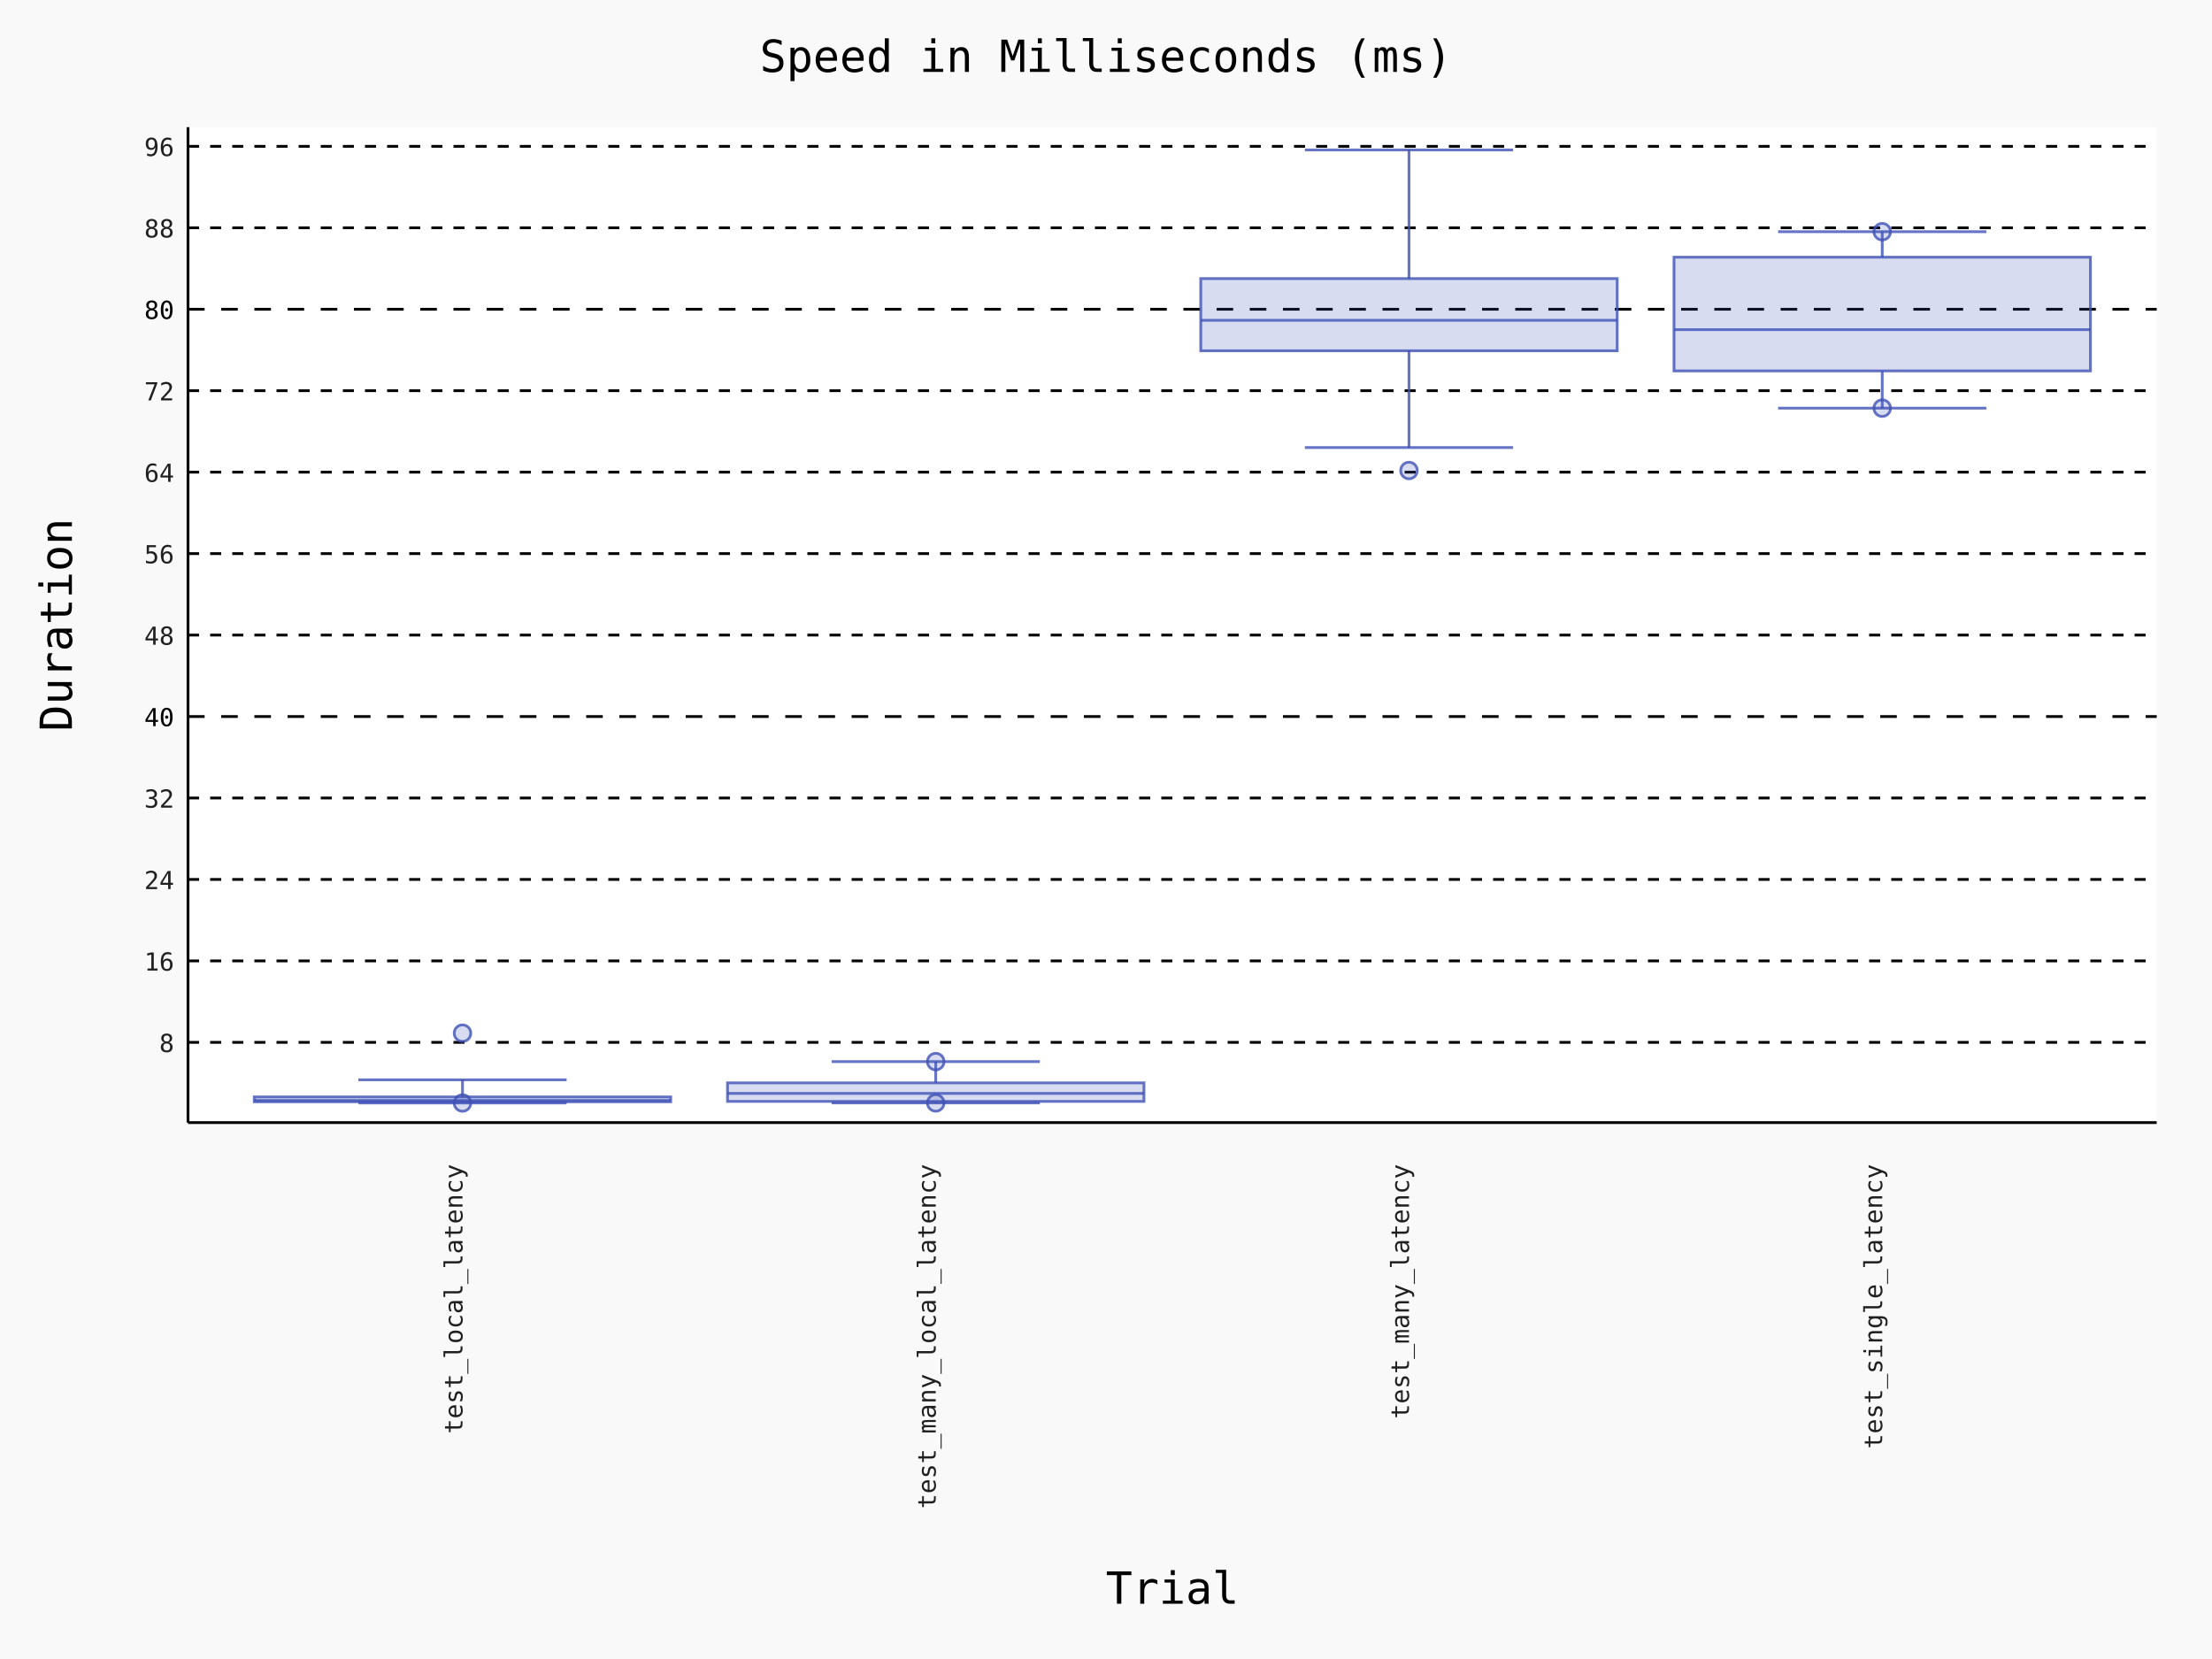
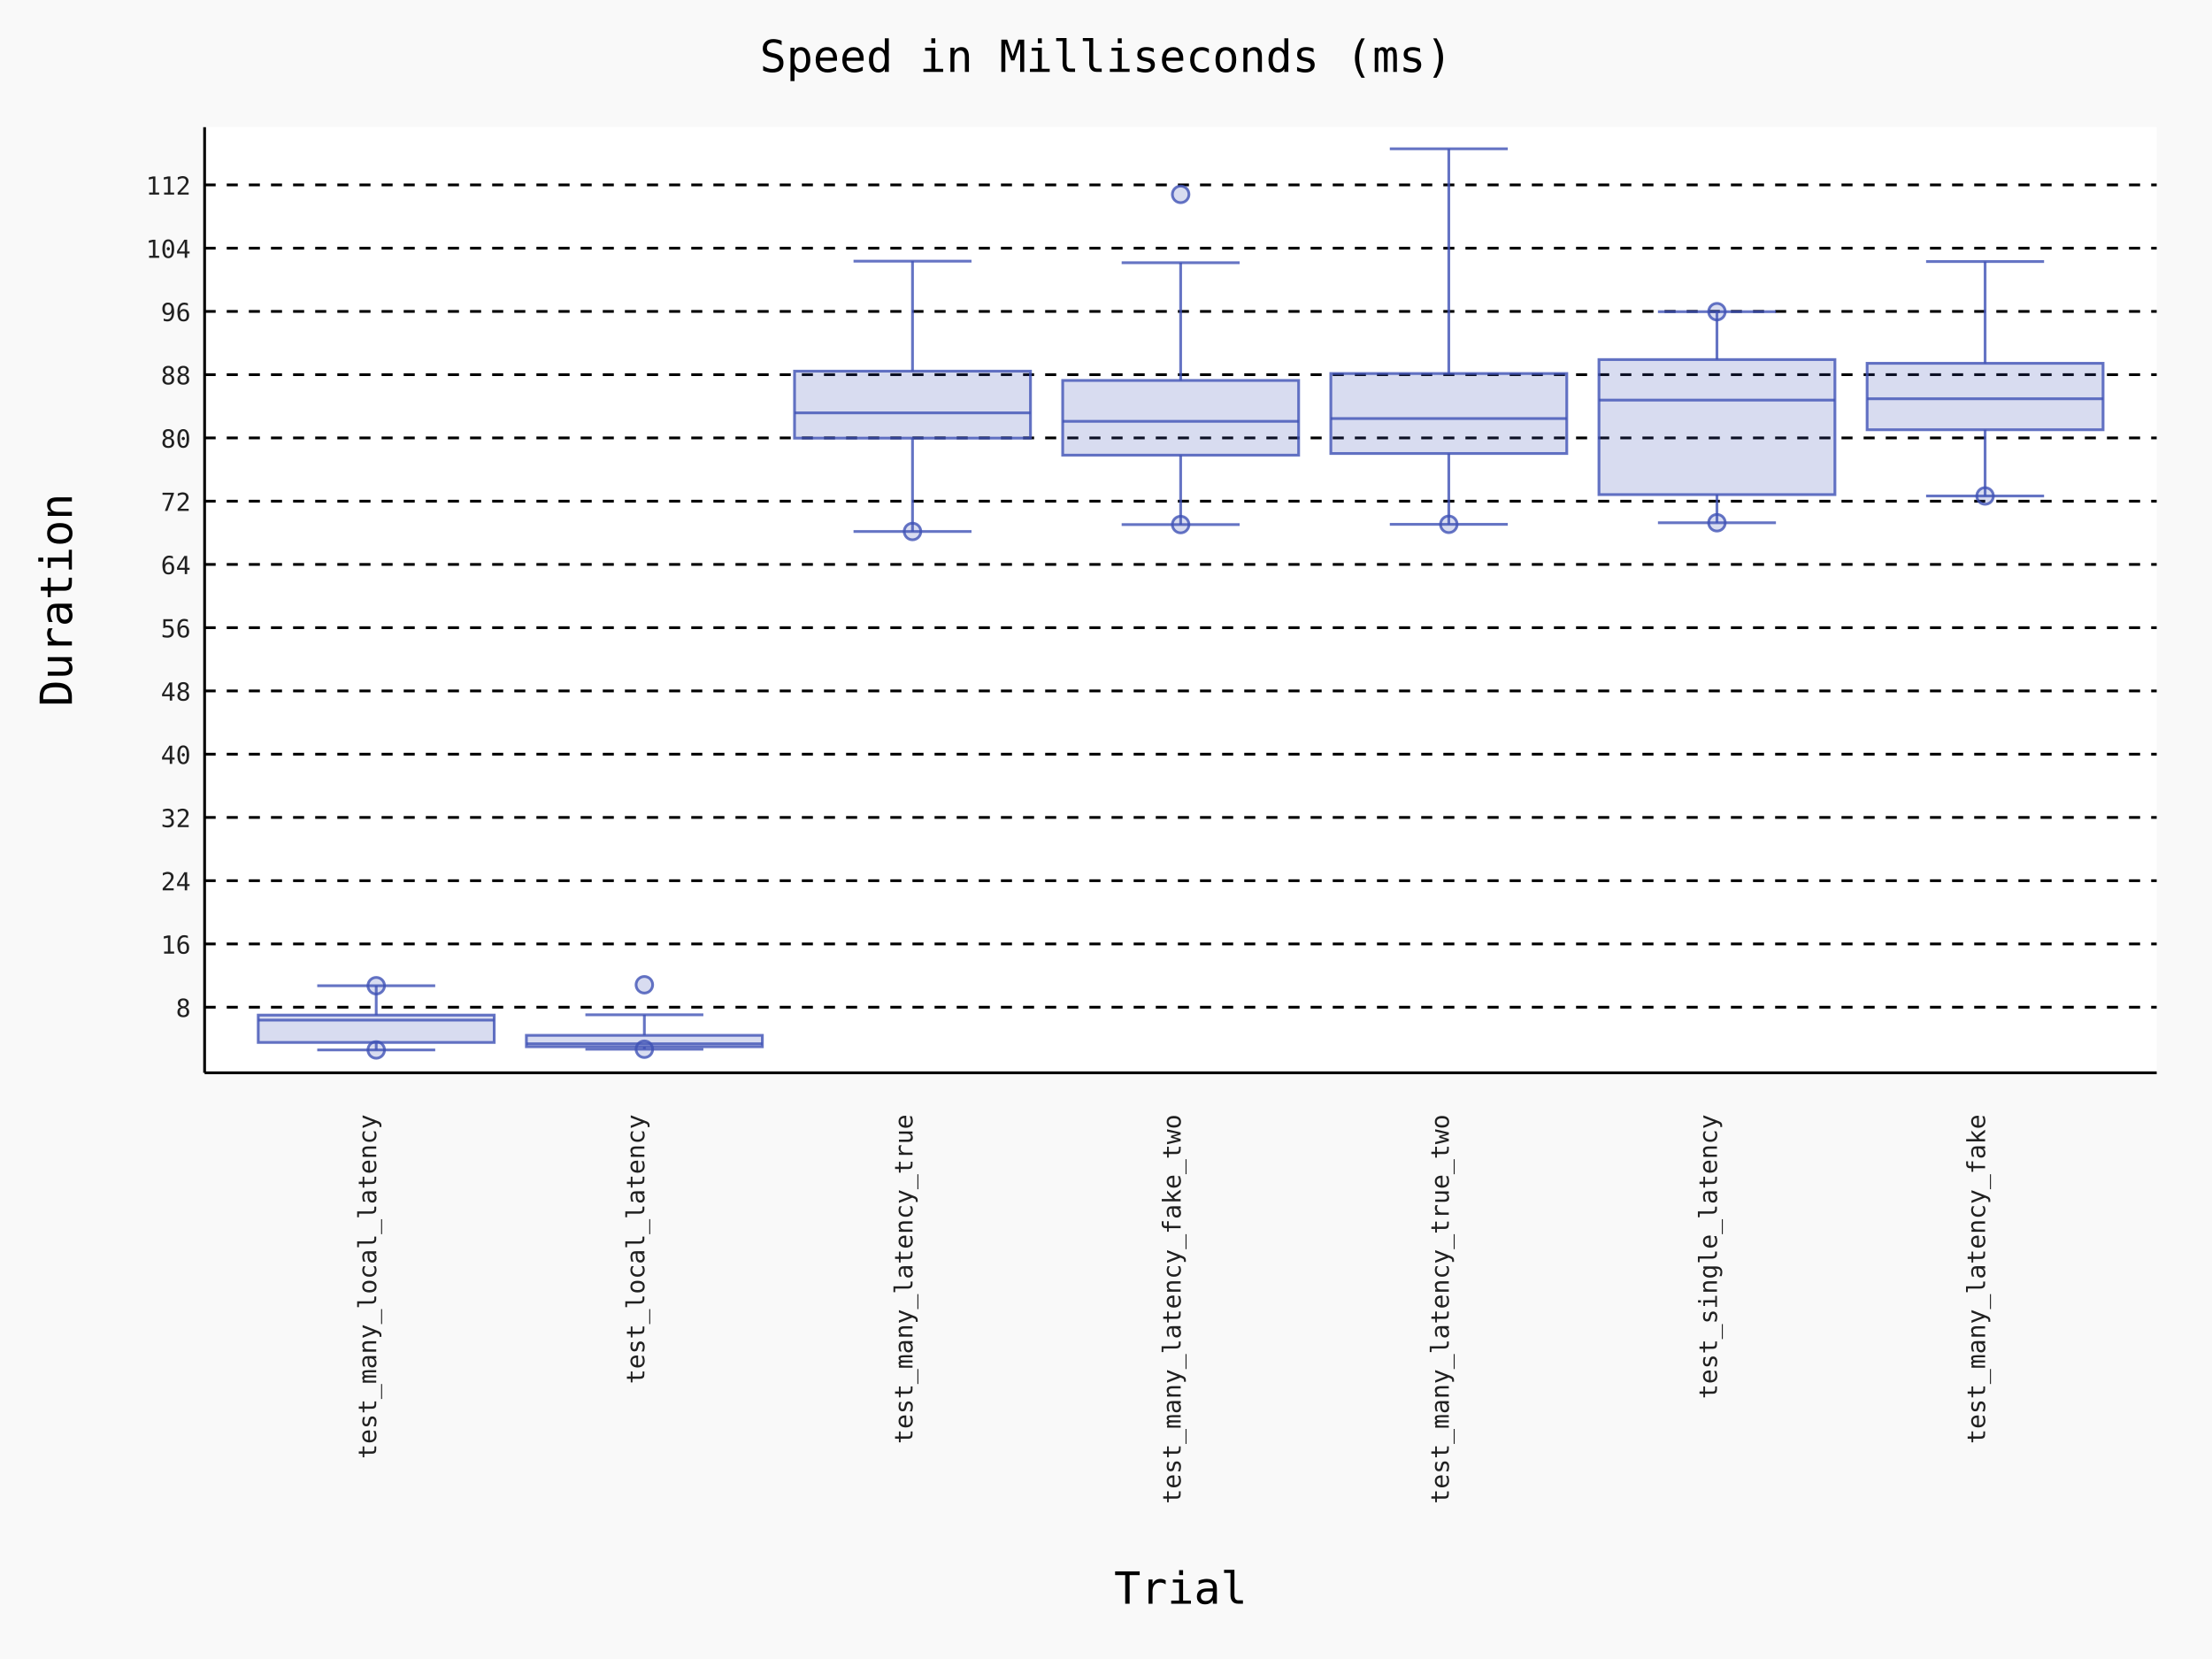
- <svg xmlns="http://www.w3.org/2000/svg" id="chart-623d5361-b701-44e4-9fe0-723f82056471" class="pygal-chart" viewBox="0 0 800 600">
+ <svg xmlns="http://www.w3.org/2000/svg" id="chart-4f453676-8738-441d-8804-b7d7f46dca67" class="pygal-chart" viewBox="0 0 800 600">
  <defs>
-     <style type="text/css">#chart-623d5361-b701-44e4-9fe0-723f82056471{-webkit-user-select:none;-webkit-font-smoothing:antialiased;font-family:Consolas,"Deja Vu Sans Mono","Bitstream Vera Sans Mono","Courier New",monospace}#chart-623d5361-b701-44e4-9fe0-723f82056471 .title{font-family:Consolas,"Deja Vu Sans Mono","Bitstream Vera Sans Mono","Courier New",monospace;font-size:16px}#chart-623d5361-b701-44e4-9fe0-723f82056471 .legends .legend text{font-family:Consolas,"Deja Vu Sans Mono","Bitstream Vera Sans Mono","Courier New",monospace;font-size:14px}#chart-623d5361-b701-44e4-9fe0-723f82056471 .axis text{font-family:Consolas,"Deja Vu Sans Mono","Bitstream Vera Sans Mono","Courier New",monospace;font-size:10px}#chart-623d5361-b701-44e4-9fe0-723f82056471 .axis text.major{font-family:Consolas,"Deja Vu Sans Mono","Bitstream Vera Sans Mono","Courier New",monospace;font-size:10px}#chart-623d5361-b701-44e4-9fe0-723f82056471 .text-overlay text.value{font-family:Consolas,"Deja Vu Sans Mono","Bitstream Vera Sans Mono","Courier New",monospace;font-size:16px}#chart-623d5361-b701-44e4-9fe0-723f82056471 .text-overlay text.label{font-family:Consolas,"Deja Vu Sans Mono","Bitstream Vera Sans Mono","Courier New",monospace;font-size:10px}#chart-623d5361-b701-44e4-9fe0-723f82056471 .tooltip{font-family:Consolas,"Deja Vu Sans Mono","Bitstream Vera Sans Mono","Courier New",monospace;font-size:14px}#chart-623d5361-b701-44e4-9fe0-723f82056471 text.no_data{font-family:Consolas,"Deja Vu Sans Mono","Bitstream Vera Sans Mono","Courier New",monospace;font-size:64px}
- #chart-623d5361-b701-44e4-9fe0-723f82056471{background-color:rgba(249,249,249,1)}#chart-623d5361-b701-44e4-9fe0-723f82056471 path,#chart-623d5361-b701-44e4-9fe0-723f82056471 line,#chart-623d5361-b701-44e4-9fe0-723f82056471 rect,#chart-623d5361-b701-44e4-9fe0-723f82056471 circle{-webkit-transition:150ms;-moz-transition:150ms;transition:150ms}#chart-623d5361-b701-44e4-9fe0-723f82056471 .graph &gt; .background{fill:rgba(249,249,249,1)}#chart-623d5361-b701-44e4-9fe0-723f82056471 .plot &gt; .background{fill:rgba(255,255,255,1)}#chart-623d5361-b701-44e4-9fe0-723f82056471 .graph{fill:rgba(0,0,0,.87)}#chart-623d5361-b701-44e4-9fe0-723f82056471 text.no_data{fill:rgba(0,0,0,1)}#chart-623d5361-b701-44e4-9fe0-723f82056471 .title{fill:rgba(0,0,0,1)}#chart-623d5361-b701-44e4-9fe0-723f82056471 .legends .legend text{fill:rgba(0,0,0,.87)}#chart-623d5361-b701-44e4-9fe0-723f82056471 .legends .legend:hover text{fill:rgba(0,0,0,1)}#chart-623d5361-b701-44e4-9fe0-723f82056471 .axis .line{stroke:rgba(0,0,0,1)}#chart-623d5361-b701-44e4-9fe0-723f82056471 .axis .guide.line{stroke:rgba(0,0,0,.54)}#chart-623d5361-b701-44e4-9fe0-723f82056471 .axis .major.line{stroke:rgba(0,0,0,.87)}#chart-623d5361-b701-44e4-9fe0-723f82056471 .axis text.major{fill:rgba(0,0,0,1)}#chart-623d5361-b701-44e4-9fe0-723f82056471 .axis.y .guides:hover .guide.line,#chart-623d5361-b701-44e4-9fe0-723f82056471 .line-graph .axis.x .guides:hover .guide.line,#chart-623d5361-b701-44e4-9fe0-723f82056471 .stackedline-graph .axis.x .guides:hover .guide.line,#chart-623d5361-b701-44e4-9fe0-723f82056471 .xy-graph .axis.x .guides:hover .guide.line{stroke:rgba(0,0,0,1)}#chart-623d5361-b701-44e4-9fe0-723f82056471 .axis .guides:hover text{fill:rgba(0,0,0,1)}#chart-623d5361-b701-44e4-9fe0-723f82056471 .reactive{fill-opacity:.7;stroke-opacity:.8;stroke-width:1}#chart-623d5361-b701-44e4-9fe0-723f82056471 .ci{stroke:rgba(0,0,0,.87)}#chart-623d5361-b701-44e4-9fe0-723f82056471 .reactive.active,#chart-623d5361-b701-44e4-9fe0-723f82056471 .active .reactive{fill-opacity:.8;stroke-opacity:.9;stroke-width:4}#chart-623d5361-b701-44e4-9fe0-723f82056471 .ci .reactive.active{stroke-width:1.5}#chart-623d5361-b701-44e4-9fe0-723f82056471 .series text{fill:rgba(0,0,0,1)}#chart-623d5361-b701-44e4-9fe0-723f82056471 .tooltip rect{fill:rgba(255,255,255,1);stroke:rgba(0,0,0,1);-webkit-transition:opacity 150ms;-moz-transition:opacity 150ms;transition:opacity 150ms}#chart-623d5361-b701-44e4-9fe0-723f82056471 .tooltip .label{fill:rgba(0,0,0,.87)}#chart-623d5361-b701-44e4-9fe0-723f82056471 .tooltip .label{fill:rgba(0,0,0,.87)}#chart-623d5361-b701-44e4-9fe0-723f82056471 .tooltip .legend{font-size:.8em;fill:rgba(0,0,0,.54)}#chart-623d5361-b701-44e4-9fe0-723f82056471 .tooltip .x_label{font-size:.6em;fill:rgba(0,0,0,1)}#chart-623d5361-b701-44e4-9fe0-723f82056471 .tooltip .xlink{font-size:.5em;text-decoration:underline}#chart-623d5361-b701-44e4-9fe0-723f82056471 .tooltip .value{font-size:1.5em}#chart-623d5361-b701-44e4-9fe0-723f82056471 .bound{font-size:.5em}#chart-623d5361-b701-44e4-9fe0-723f82056471 .max-value{font-size:.75em;fill:rgba(0,0,0,.54)}#chart-623d5361-b701-44e4-9fe0-723f82056471 .map-element{fill:rgba(255,255,255,1);stroke:rgba(0,0,0,.54) !important}#chart-623d5361-b701-44e4-9fe0-723f82056471 .map-element .reactive{fill-opacity:inherit;stroke-opacity:inherit}#chart-623d5361-b701-44e4-9fe0-723f82056471 .color-0,#chart-623d5361-b701-44e4-9fe0-723f82056471 .color-0 a:visited{stroke:#3F51B5;fill:#3F51B5}#chart-623d5361-b701-44e4-9fe0-723f82056471 .color-1,#chart-623d5361-b701-44e4-9fe0-723f82056471 .color-1 a:visited{stroke:#3F51B5;fill:#3F51B5}#chart-623d5361-b701-44e4-9fe0-723f82056471 .color-2,#chart-623d5361-b701-44e4-9fe0-723f82056471 .color-2 a:visited{stroke:#3F51B5;fill:#3F51B5}#chart-623d5361-b701-44e4-9fe0-723f82056471 .color-3,#chart-623d5361-b701-44e4-9fe0-723f82056471 .color-3 a:visited{stroke:#3F51B5;fill:#3F51B5}#chart-623d5361-b701-44e4-9fe0-723f82056471 .text-overlay .color-0 text{fill:black}#chart-623d5361-b701-44e4-9fe0-723f82056471 .text-overlay .color-1 text{fill:black}#chart-623d5361-b701-44e4-9fe0-723f82056471 .text-overlay .color-2 text{fill:black}#chart-623d5361-b701-44e4-9fe0-723f82056471 .text-overlay .color-3 text{fill:black}
- #chart-623d5361-b701-44e4-9fe0-723f82056471 text.no_data{text-anchor:middle}#chart-623d5361-b701-44e4-9fe0-723f82056471 .guide.line{fill:none}#chart-623d5361-b701-44e4-9fe0-723f82056471 .centered{text-anchor:middle}#chart-623d5361-b701-44e4-9fe0-723f82056471 .title{text-anchor:middle}#chart-623d5361-b701-44e4-9fe0-723f82056471 .legends .legend text{fill-opacity:1}#chart-623d5361-b701-44e4-9fe0-723f82056471 .axis.x text{text-anchor:middle}#chart-623d5361-b701-44e4-9fe0-723f82056471 .axis.x:not(.web) text[transform]{text-anchor:start}#chart-623d5361-b701-44e4-9fe0-723f82056471 .axis.x:not(.web) text[transform].backwards{text-anchor:end}#chart-623d5361-b701-44e4-9fe0-723f82056471 .axis.y text{text-anchor:end}#chart-623d5361-b701-44e4-9fe0-723f82056471 .axis.y text[transform].backwards{text-anchor:start}#chart-623d5361-b701-44e4-9fe0-723f82056471 .axis.y2 text{text-anchor:start}#chart-623d5361-b701-44e4-9fe0-723f82056471 .axis.y2 text[transform].backwards{text-anchor:end}#chart-623d5361-b701-44e4-9fe0-723f82056471 .axis .guide.line{stroke-dasharray:4,4;stroke:black}#chart-623d5361-b701-44e4-9fe0-723f82056471 .axis .major.guide.line{stroke-dasharray:6,6;stroke:black}#chart-623d5361-b701-44e4-9fe0-723f82056471 .horizontal .axis.y .guide.line,#chart-623d5361-b701-44e4-9fe0-723f82056471 .horizontal .axis.y2 .guide.line,#chart-623d5361-b701-44e4-9fe0-723f82056471 .vertical .axis.x .guide.line{opacity:0}#chart-623d5361-b701-44e4-9fe0-723f82056471 .horizontal .axis.always_show .guide.line,#chart-623d5361-b701-44e4-9fe0-723f82056471 .vertical .axis.always_show .guide.line{opacity:1 !important}#chart-623d5361-b701-44e4-9fe0-723f82056471 .axis.y .guides:hover .guide.line,#chart-623d5361-b701-44e4-9fe0-723f82056471 .axis.y2 .guides:hover .guide.line,#chart-623d5361-b701-44e4-9fe0-723f82056471 .axis.x .guides:hover .guide.line{opacity:1}#chart-623d5361-b701-44e4-9fe0-723f82056471 .axis .guides:hover text{opacity:1}#chart-623d5361-b701-44e4-9fe0-723f82056471 .nofill{fill:none}#chart-623d5361-b701-44e4-9fe0-723f82056471 .subtle-fill{fill-opacity:.2}#chart-623d5361-b701-44e4-9fe0-723f82056471 .dot{stroke-width:1px;fill-opacity:1;stroke-opacity:1}#chart-623d5361-b701-44e4-9fe0-723f82056471 .dot.active{stroke-width:5px}#chart-623d5361-b701-44e4-9fe0-723f82056471 .dot.negative{fill:transparent}#chart-623d5361-b701-44e4-9fe0-723f82056471 text,#chart-623d5361-b701-44e4-9fe0-723f82056471 tspan{stroke:none !important}#chart-623d5361-b701-44e4-9fe0-723f82056471 .series text.active{opacity:1}#chart-623d5361-b701-44e4-9fe0-723f82056471 .tooltip rect{fill-opacity:.95;stroke-width:.5}#chart-623d5361-b701-44e4-9fe0-723f82056471 .tooltip text{fill-opacity:1}#chart-623d5361-b701-44e4-9fe0-723f82056471 .showable{visibility:hidden}#chart-623d5361-b701-44e4-9fe0-723f82056471 .showable.shown{visibility:visible}#chart-623d5361-b701-44e4-9fe0-723f82056471 .gauge-background{fill:rgba(229,229,229,1);stroke:none}#chart-623d5361-b701-44e4-9fe0-723f82056471 .bg-lines{stroke:rgba(249,249,249,1);stroke-width:2px}
+     <style type="text/css">#chart-4f453676-8738-441d-8804-b7d7f46dca67{-webkit-user-select:none;-webkit-font-smoothing:antialiased;font-family:Consolas,"Deja Vu Sans Mono","Bitstream Vera Sans Mono","Courier New",monospace}#chart-4f453676-8738-441d-8804-b7d7f46dca67 .title{font-family:Consolas,"Deja Vu Sans Mono","Bitstream Vera Sans Mono","Courier New",monospace;font-size:16px}#chart-4f453676-8738-441d-8804-b7d7f46dca67 .legends .legend text{font-family:Consolas,"Deja Vu Sans Mono","Bitstream Vera Sans Mono","Courier New",monospace;font-size:14px}#chart-4f453676-8738-441d-8804-b7d7f46dca67 .axis text{font-family:Consolas,"Deja Vu Sans Mono","Bitstream Vera Sans Mono","Courier New",monospace;font-size:10px}#chart-4f453676-8738-441d-8804-b7d7f46dca67 .axis text.major{font-family:Consolas,"Deja Vu Sans Mono","Bitstream Vera Sans Mono","Courier New",monospace;font-size:10px}#chart-4f453676-8738-441d-8804-b7d7f46dca67 .text-overlay text.value{font-family:Consolas,"Deja Vu Sans Mono","Bitstream Vera Sans Mono","Courier New",monospace;font-size:16px}#chart-4f453676-8738-441d-8804-b7d7f46dca67 .text-overlay text.label{font-family:Consolas,"Deja Vu Sans Mono","Bitstream Vera Sans Mono","Courier New",monospace;font-size:10px}#chart-4f453676-8738-441d-8804-b7d7f46dca67 .tooltip{font-family:Consolas,"Deja Vu Sans Mono","Bitstream Vera Sans Mono","Courier New",monospace;font-size:14px}#chart-4f453676-8738-441d-8804-b7d7f46dca67 text.no_data{font-family:Consolas,"Deja Vu Sans Mono","Bitstream Vera Sans Mono","Courier New",monospace;font-size:64px}
+ #chart-4f453676-8738-441d-8804-b7d7f46dca67{background-color:rgba(249,249,249,1)}#chart-4f453676-8738-441d-8804-b7d7f46dca67 path,#chart-4f453676-8738-441d-8804-b7d7f46dca67 line,#chart-4f453676-8738-441d-8804-b7d7f46dca67 rect,#chart-4f453676-8738-441d-8804-b7d7f46dca67 circle{-webkit-transition:150ms;-moz-transition:150ms;transition:150ms}#chart-4f453676-8738-441d-8804-b7d7f46dca67 .graph &gt; .background{fill:rgba(249,249,249,1)}#chart-4f453676-8738-441d-8804-b7d7f46dca67 .plot &gt; .background{fill:rgba(255,255,255,1)}#chart-4f453676-8738-441d-8804-b7d7f46dca67 .graph{fill:rgba(0,0,0,.87)}#chart-4f453676-8738-441d-8804-b7d7f46dca67 text.no_data{fill:rgba(0,0,0,1)}#chart-4f453676-8738-441d-8804-b7d7f46dca67 .title{fill:rgba(0,0,0,1)}#chart-4f453676-8738-441d-8804-b7d7f46dca67 .legends .legend text{fill:rgba(0,0,0,.87)}#chart-4f453676-8738-441d-8804-b7d7f46dca67 .legends .legend:hover text{fill:rgba(0,0,0,1)}#chart-4f453676-8738-441d-8804-b7d7f46dca67 .axis .line{stroke:rgba(0,0,0,1)}#chart-4f453676-8738-441d-8804-b7d7f46dca67 .axis .guide.line{stroke:rgba(0,0,0,.54)}#chart-4f453676-8738-441d-8804-b7d7f46dca67 .axis .major.line{stroke:rgba(0,0,0,.87)}#chart-4f453676-8738-441d-8804-b7d7f46dca67 .axis text.major{fill:rgba(0,0,0,1)}#chart-4f453676-8738-441d-8804-b7d7f46dca67 .axis.y .guides:hover .guide.line,#chart-4f453676-8738-441d-8804-b7d7f46dca67 .line-graph .axis.x .guides:hover .guide.line,#chart-4f453676-8738-441d-8804-b7d7f46dca67 .stackedline-graph .axis.x .guides:hover .guide.line,#chart-4f453676-8738-441d-8804-b7d7f46dca67 .xy-graph .axis.x .guides:hover .guide.line{stroke:rgba(0,0,0,1)}#chart-4f453676-8738-441d-8804-b7d7f46dca67 .axis .guides:hover text{fill:rgba(0,0,0,1)}#chart-4f453676-8738-441d-8804-b7d7f46dca67 .reactive{fill-opacity:.7;stroke-opacity:.8;stroke-width:1}#chart-4f453676-8738-441d-8804-b7d7f46dca67 .ci{stroke:rgba(0,0,0,.87)}#chart-4f453676-8738-441d-8804-b7d7f46dca67 .reactive.active,#chart-4f453676-8738-441d-8804-b7d7f46dca67 .active .reactive{fill-opacity:.8;stroke-opacity:.9;stroke-width:4}#chart-4f453676-8738-441d-8804-b7d7f46dca67 .ci .reactive.active{stroke-width:1.5}#chart-4f453676-8738-441d-8804-b7d7f46dca67 .series text{fill:rgba(0,0,0,1)}#chart-4f453676-8738-441d-8804-b7d7f46dca67 .tooltip rect{fill:rgba(255,255,255,1);stroke:rgba(0,0,0,1);-webkit-transition:opacity 150ms;-moz-transition:opacity 150ms;transition:opacity 150ms}#chart-4f453676-8738-441d-8804-b7d7f46dca67 .tooltip .label{fill:rgba(0,0,0,.87)}#chart-4f453676-8738-441d-8804-b7d7f46dca67 .tooltip .label{fill:rgba(0,0,0,.87)}#chart-4f453676-8738-441d-8804-b7d7f46dca67 .tooltip .legend{font-size:.8em;fill:rgba(0,0,0,.54)}#chart-4f453676-8738-441d-8804-b7d7f46dca67 .tooltip .x_label{font-size:.6em;fill:rgba(0,0,0,1)}#chart-4f453676-8738-441d-8804-b7d7f46dca67 .tooltip .xlink{font-size:.5em;text-decoration:underline}#chart-4f453676-8738-441d-8804-b7d7f46dca67 .tooltip .value{font-size:1.5em}#chart-4f453676-8738-441d-8804-b7d7f46dca67 .bound{font-size:.5em}#chart-4f453676-8738-441d-8804-b7d7f46dca67 .max-value{font-size:.75em;fill:rgba(0,0,0,.54)}#chart-4f453676-8738-441d-8804-b7d7f46dca67 .map-element{fill:rgba(255,255,255,1);stroke:rgba(0,0,0,.54) !important}#chart-4f453676-8738-441d-8804-b7d7f46dca67 .map-element .reactive{fill-opacity:inherit;stroke-opacity:inherit}#chart-4f453676-8738-441d-8804-b7d7f46dca67 .color-0,#chart-4f453676-8738-441d-8804-b7d7f46dca67 .color-0 a:visited{stroke:#3F51B5;fill:#3F51B5}#chart-4f453676-8738-441d-8804-b7d7f46dca67 .color-1,#chart-4f453676-8738-441d-8804-b7d7f46dca67 .color-1 a:visited{stroke:#3F51B5;fill:#3F51B5}#chart-4f453676-8738-441d-8804-b7d7f46dca67 .color-2,#chart-4f453676-8738-441d-8804-b7d7f46dca67 .color-2 a:visited{stroke:#3F51B5;fill:#3F51B5}#chart-4f453676-8738-441d-8804-b7d7f46dca67 .color-3,#chart-4f453676-8738-441d-8804-b7d7f46dca67 .color-3 a:visited{stroke:#3F51B5;fill:#3F51B5}#chart-4f453676-8738-441d-8804-b7d7f46dca67 .color-4,#chart-4f453676-8738-441d-8804-b7d7f46dca67 .color-4 a:visited{stroke:#3F51B5;fill:#3F51B5}#chart-4f453676-8738-441d-8804-b7d7f46dca67 .color-5,#chart-4f453676-8738-441d-8804-b7d7f46dca67 .color-5 a:visited{stroke:#3F51B5;fill:#3F51B5}#chart-4f453676-8738-441d-8804-b7d7f46dca67 .color-6,#chart-4f453676-8738-441d-8804-b7d7f46dca67 .color-6 a:visited{stroke:#3F51B5;fill:#3F51B5}#chart-4f453676-8738-441d-8804-b7d7f46dca67 .text-overlay .color-0 text{fill:black}#chart-4f453676-8738-441d-8804-b7d7f46dca67 .text-overlay .color-1 text{fill:black}#chart-4f453676-8738-441d-8804-b7d7f46dca67 .text-overlay .color-2 text{fill:black}#chart-4f453676-8738-441d-8804-b7d7f46dca67 .text-overlay .color-3 text{fill:black}#chart-4f453676-8738-441d-8804-b7d7f46dca67 .text-overlay .color-4 text{fill:black}#chart-4f453676-8738-441d-8804-b7d7f46dca67 .text-overlay .color-5 text{fill:black}#chart-4f453676-8738-441d-8804-b7d7f46dca67 .text-overlay .color-6 text{fill:black}
+ #chart-4f453676-8738-441d-8804-b7d7f46dca67 text.no_data{text-anchor:middle}#chart-4f453676-8738-441d-8804-b7d7f46dca67 .guide.line{fill:none}#chart-4f453676-8738-441d-8804-b7d7f46dca67 .centered{text-anchor:middle}#chart-4f453676-8738-441d-8804-b7d7f46dca67 .title{text-anchor:middle}#chart-4f453676-8738-441d-8804-b7d7f46dca67 .legends .legend text{fill-opacity:1}#chart-4f453676-8738-441d-8804-b7d7f46dca67 .axis.x text{text-anchor:middle}#chart-4f453676-8738-441d-8804-b7d7f46dca67 .axis.x:not(.web) text[transform]{text-anchor:start}#chart-4f453676-8738-441d-8804-b7d7f46dca67 .axis.x:not(.web) text[transform].backwards{text-anchor:end}#chart-4f453676-8738-441d-8804-b7d7f46dca67 .axis.y text{text-anchor:end}#chart-4f453676-8738-441d-8804-b7d7f46dca67 .axis.y text[transform].backwards{text-anchor:start}#chart-4f453676-8738-441d-8804-b7d7f46dca67 .axis.y2 text{text-anchor:start}#chart-4f453676-8738-441d-8804-b7d7f46dca67 .axis.y2 text[transform].backwards{text-anchor:end}#chart-4f453676-8738-441d-8804-b7d7f46dca67 .axis .guide.line{stroke-dasharray:4,4;stroke:black}#chart-4f453676-8738-441d-8804-b7d7f46dca67 .axis .major.guide.line{stroke-dasharray:6,6;stroke:black}#chart-4f453676-8738-441d-8804-b7d7f46dca67 .horizontal .axis.y .guide.line,#chart-4f453676-8738-441d-8804-b7d7f46dca67 .horizontal .axis.y2 .guide.line,#chart-4f453676-8738-441d-8804-b7d7f46dca67 .vertical .axis.x .guide.line{opacity:0}#chart-4f453676-8738-441d-8804-b7d7f46dca67 .horizontal .axis.always_show .guide.line,#chart-4f453676-8738-441d-8804-b7d7f46dca67 .vertical .axis.always_show .guide.line{opacity:1 !important}#chart-4f453676-8738-441d-8804-b7d7f46dca67 .axis.y .guides:hover .guide.line,#chart-4f453676-8738-441d-8804-b7d7f46dca67 .axis.y2 .guides:hover .guide.line,#chart-4f453676-8738-441d-8804-b7d7f46dca67 .axis.x .guides:hover .guide.line{opacity:1}#chart-4f453676-8738-441d-8804-b7d7f46dca67 .axis .guides:hover text{opacity:1}#chart-4f453676-8738-441d-8804-b7d7f46dca67 .nofill{fill:none}#chart-4f453676-8738-441d-8804-b7d7f46dca67 .subtle-fill{fill-opacity:.2}#chart-4f453676-8738-441d-8804-b7d7f46dca67 .dot{stroke-width:1px;fill-opacity:1;stroke-opacity:1}#chart-4f453676-8738-441d-8804-b7d7f46dca67 .dot.active{stroke-width:5px}#chart-4f453676-8738-441d-8804-b7d7f46dca67 .dot.negative{fill:transparent}#chart-4f453676-8738-441d-8804-b7d7f46dca67 text,#chart-4f453676-8738-441d-8804-b7d7f46dca67 tspan{stroke:none !important}#chart-4f453676-8738-441d-8804-b7d7f46dca67 .series text.active{opacity:1}#chart-4f453676-8738-441d-8804-b7d7f46dca67 .tooltip rect{fill-opacity:.95;stroke-width:.5}#chart-4f453676-8738-441d-8804-b7d7f46dca67 .tooltip text{fill-opacity:1}#chart-4f453676-8738-441d-8804-b7d7f46dca67 .showable{visibility:hidden}#chart-4f453676-8738-441d-8804-b7d7f46dca67 .showable.shown{visibility:visible}#chart-4f453676-8738-441d-8804-b7d7f46dca67 .gauge-background{fill:rgba(229,229,229,1);stroke:none}#chart-4f453676-8738-441d-8804-b7d7f46dca67 .bg-lines{stroke:rgba(249,249,249,1);stroke-width:2px}
.tooltip .value{font-size:1em !important}.axis text{font-size:9px !important}</style>
  </defs>
  <g class="graph custombox-graph vertical">
    <rect x="0" y="0" width="800" height="600" class="background" />
-     <g transform="translate(68, 46)" class="plot">
-       <rect x="0" y="0" width="712.0" height="360.0" class="background" />
+     <g transform="translate(74, 46)" class="plot">
+       <rect x="0" y="0" width="706.0" height="342.0" class="background" />
      <g class="axis y always_show">
-         <path d="M0 360 h712" class="line" />
-         <g class="guides">
-           <path d="M0 330.982 h712" class="guide line" />
-           <text x="-5" y="334.482" class="">8</text>
-         </g>
-         <g class="guides">
-           <path d="M0 301.522 h712" class="guide line" />
-           <text x="-5" y="305.022" class="">16</text>
-         </g>
-         <g class="guides">
-           <path d="M0 272.062 h712" class="guide line" />
-           <text x="-5" y="275.562" class="">24</text>
-         </g>
-         <g class="guides">
-           <path d="M0 242.602 h712" class="guide line" />
-           <text x="-5" y="246.102" class="">32</text>
-         </g>
-         <g class="guides">
-           <path d="M0 213.142 h712" class="major guide line" />
-           <text x="-5" y="216.642" class="major">40</text>
-         </g>
-         <g class="guides">
-           <path d="M0 183.682 h712" class="guide line" />
-           <text x="-5" y="187.182" class="">48</text>
-         </g>
-         <g class="guides">
-           <path d="M0 154.223 h712" class="guide line" />
-           <text x="-5" y="157.723" class="">56</text>
-         </g>
-         <g class="guides">
-           <path d="M0 124.763 h712" class="guide line" />
-           <text x="-5" y="128.263" class="">64</text>
-         </g>
-         <g class="guides">
-           <path d="M0 95.303 h712" class="guide line" />
-           <text x="-5" y="98.803" class="">72</text>
-         </g>
-         <g class="guides">
-           <path d="M0 65.843 h712" class="major guide line" />
-           <text x="-5" y="69.343" class="major">80</text>
-         </g>
-         <g class="guides">
-           <path d="M0 36.383 h712" class="guide line" />
-           <text x="-5" y="39.883" class="">88</text>
-         </g>
-         <g class="guides">
-           <path d="M0 6.923 h712" class="guide line" />
-           <text x="-5" y="10.423" class="">96</text>
+         <path d="M0 342 h706" class="line" />
+         <g class="guides">
+           <path d="M0 318.266 h706" class="guide line" />
+           <text x="-5" y="321.766" class="">8</text>
+         </g>
+         <g class="guides">
+           <path d="M0 295.39 h706" class="guide line" />
+           <text x="-5" y="298.89" class="">16</text>
+         </g>
+         <g class="guides">
+           <path d="M0 272.513 h706" class="guide line" />
+           <text x="-5" y="276.013" class="">24</text>
+         </g>
+         <g class="guides">
+           <path d="M0 249.637 h706" class="guide line" />
+           <text x="-5" y="253.137" class="">32</text>
+         </g>
+         <g class="guides">
+           <path d="M0 226.761 h706" class="guide line" />
+           <text x="-5" y="230.261" class="">40</text>
+         </g>
+         <g class="guides">
+           <path d="M0 203.885 h706" class="guide line" />
+           <text x="-5" y="207.385" class="">48</text>
+         </g>
+         <g class="guides">
+           <path d="M0 181.008 h706" class="guide line" />
+           <text x="-5" y="184.508" class="">56</text>
+         </g>
+         <g class="guides">
+           <path d="M0 158.132 h706" class="guide line" />
+           <text x="-5" y="161.632" class="">64</text>
+         </g>
+         <g class="guides">
+           <path d="M0 135.256 h706" class="guide line" />
+           <text x="-5" y="138.756" class="">72</text>
+         </g>
+         <g class="guides">
+           <path d="M0 112.38 h706" class="guide line" />
+           <text x="-5" y="115.88" class="">80</text>
+         </g>
+         <g class="guides">
+           <path d="M0 89.503 h706" class="guide line" />
+           <text x="-5" y="93.003" class="">88</text>
+         </g>
+         <g class="guides">
+           <path d="M0 66.627 h706" class="guide line" />
+           <text x="-5" y="70.127" class="">96</text>
+         </g>
+         <g class="guides">
+           <path d="M0 43.751 h706" class="guide line" />
+           <text x="-5" y="47.251" class="">104</text>
+         </g>
+         <g class="guides">
+           <path d="M0 20.875 h706" class="guide line" />
+           <text x="-5" y="24.375" class="">112</text>
        </g>
      </g>
      <g class="axis x">
-         <path d="M0 0 v360" class="line" />
-         <g class="guides">
-           <path d="M99.269 0 v360" class="guide line" />
-           <text x="99.269" y="375.0" class="backwards" transform="rotate(270 99.26923 375)">test_local_latency</text>
-         </g>
-         <g class="guides">
-           <path d="M270.423 0 v360" class="guide line" />
-           <text x="270.423" y="375.0" class="backwards" transform="rotate(270 270.4231 375)">test_many_local_latency</text>
-         </g>
-         <g class="guides">
-           <path d="M441.577 0 v360" class="guide line" />
-           <text x="441.577" y="375.0" class="backwards" transform="rotate(270 441.5769 375)">test_many_latency</text>
-         </g>
-         <g class="guides">
-           <path d="M612.731 0 v360" class="guide line" />
-           <text x="612.731" y="375.0" class="backwards" transform="rotate(270 612.7308 375)">test_single_latency</text>
+         <path d="M0 0 v342" class="line" />
+         <g class="guides">
+           <path d="M62.066 0 v342" class="guide line" />
+           <text x="62.066" y="357.0" class="backwards" transform="rotate(270 62.06593 357)">test_many_local_latency</text>
+         </g>
+         <g class="guides">
+           <path d="M159.044 0 v342" class="guide line" />
+           <text x="159.044" y="357.0" class="backwards" transform="rotate(270 159.044 357)">test_local_latency</text>
+         </g>
+         <g class="guides">
+           <path d="M256.022 0 v342" class="guide line" />
+           <text x="256.022" y="357.0" class="backwards" transform="rotate(270 256.022 357)">test_many_latency_true</text>
+         </g>
+         <g class="guides">
+           <path d="M353 0 v342" class="guide line" />
+           <text x="353.0" y="357.0" class="backwards" transform="rotate(270 353 357)">test_many_latency_fake_two</text>
+         </g>
+         <g class="guides">
+           <path d="M449.978 0 v342" class="guide line" />
+           <text x="449.978" y="357.0" class="backwards" transform="rotate(270 449.978 357)">test_many_latency_true_two</text>
+         </g>
+         <g class="guides">
+           <path d="M546.956 0 v342" class="guide line" />
+           <text x="546.956" y="357.0" class="backwards" transform="rotate(270 546.956 357)">test_single_latency</text>
+         </g>
+         <g class="guides">
+           <path d="M643.934 0 v342" class="guide line" />
+           <text x="643.934" y="357.0" class="backwards" transform="rotate(270 643.9341 357)">test_many_latency_fake</text>
        </g>
      </g>
      <g class="series serie-0 color-0">
        <g class="boxes">
          <g class="box">
-             <path stroke-width="3" d="M61.615 352.912 L136.923 352.912" class="reactive tooltip-trigger" />
-             <path stroke-width="3" d="M23.962 352.003 L174.577 352.003" class="reactive tooltip-trigger" />
-             <path stroke-width="3" d="M61.615 344.531 L136.923 344.531" class="reactive tooltip-trigger" />
-             <path stroke-width="2" d="M99.269 352.912 L99.269 352.466" class="reactive tooltip-trigger" />
-             <path stroke-width="2" d="M99.269 344.531 L99.269 350.718" class="reactive tooltip-trigger" />
-             <rect x="23.962" y="350.718" height="1.748" width="150.615" class="subtle-fill reactive tooltip-trigger" />
-             <circle cx="99.269" cy="352.912" r="3" class="subtle-fill reactive tooltip-trigger" />
-             <circle cx="99.269" cy="327.668" r="3" class="subtle-fill reactive tooltip-trigger" />
+             <path stroke-width="3" d="M40.731 333.727 L83.401 333.727" class="reactive tooltip-trigger" />
+             <path stroke-width="3" d="M19.396 322.938 L104.736 322.938" class="reactive tooltip-trigger" />
+             <path stroke-width="3" d="M40.731 310.503 L83.401 310.503" class="reactive tooltip-trigger" />
+             <path stroke-width="2" d="M62.066 333.727 L62.066 331.017" class="reactive tooltip-trigger" />
+             <path stroke-width="2" d="M62.066 310.503 L62.066 321.124" class="reactive tooltip-trigger" />
+             <rect x="19.396" y="321.124" height="9.894" width="85.341" class="subtle-fill reactive tooltip-trigger" />
+             <circle cx="62.066" cy="333.727" r="3" class="subtle-fill reactive tooltip-trigger" />
+             <circle cx="62.066" cy="310.503" r="3" class="subtle-fill reactive tooltip-trigger" />
          </g>
        </g>
      </g>
      <g class="series serie-1 color-1">
        <g class="boxes">
          <g class="box">
-             <path stroke-width="3" d="M232.769 352.886 L308.077 352.886" class="reactive tooltip-trigger" />
-             <path stroke-width="3" d="M195.115 349.448 L345.731 349.448" class="reactive tooltip-trigger" />
-             <path stroke-width="3" d="M232.769 337.941 L308.077 337.941" class="reactive tooltip-trigger" />
-             <path stroke-width="2" d="M270.423 352.886 L270.423 352.338" class="reactive tooltip-trigger" />
-             <path stroke-width="2" d="M270.423 337.941 L270.423 345.632" class="reactive tooltip-trigger" />
-             <rect x="195.115" y="345.632" height="6.706" width="150.615" class="subtle-fill reactive tooltip-trigger" />
-             <circle cx="270.423" cy="352.886" r="3" class="subtle-fill reactive tooltip-trigger" />
-             <circle cx="270.423" cy="337.941" r="3" class="subtle-fill reactive tooltip-trigger" />
+             <path stroke-width="3" d="M137.709 333.465 L180.379 333.465" class="reactive tooltip-trigger" />
+             <path stroke-width="3" d="M116.374 331.499 L201.714 331.499" class="reactive tooltip-trigger" />
+             <path stroke-width="3" d="M137.709 321.014 L180.379 321.014" class="reactive tooltip-trigger" />
+             <path stroke-width="2" d="M159.044 333.465 L159.044 332.564" class="reactive tooltip-trigger" />
+             <path stroke-width="2" d="M159.044 321.014 L159.044 328.443" class="reactive tooltip-trigger" />
+             <rect x="116.374" y="328.443" height="4.121" width="85.341" class="subtle-fill reactive tooltip-trigger" />
+             <circle cx="159.044" cy="333.465" r="3" class="subtle-fill reactive tooltip-trigger" />
+             <circle cx="159.044" cy="310.157" r="3" class="subtle-fill reactive tooltip-trigger" />
          </g>
        </g>
      </g>
      <g class="series serie-2 color-2">
        <g class="boxes">
          <g class="box">
-             <path stroke-width="3" d="M403.923 115.863 L479.231 115.863" class="reactive tooltip-trigger" />
-             <path stroke-width="3" d="M366.269 69.841 L516.885 69.841" class="reactive tooltip-trigger" />
-             <path stroke-width="3" d="M403.923 8.228 L479.231 8.228" class="reactive tooltip-trigger" />
-             <path stroke-width="2" d="M441.577 115.863 L441.577 80.87" class="reactive tooltip-trigger" />
-             <path stroke-width="2" d="M441.577 8.228 L441.577 54.754" class="reactive tooltip-trigger" />
-             <rect x="366.269" y="54.754" height="26.116" width="150.615" class="subtle-fill reactive tooltip-trigger" />
-             <circle cx="441.577" cy="124.168" r="3" class="subtle-fill reactive tooltip-trigger" />
-             <circle cx="441.577" cy="-173.805" r="3" class="subtle-fill reactive tooltip-trigger" />
+             <path stroke-width="3" d="M234.687 146.221 L277.357 146.221" class="reactive tooltip-trigger" />
+             <path stroke-width="3" d="M213.352 103.316 L298.692 103.316" class="reactive tooltip-trigger" />
+             <path stroke-width="3" d="M234.687 48.455 L277.357 48.455" class="reactive tooltip-trigger" />
+             <path stroke-width="2" d="M256.022 146.221 L256.022 112.465" class="reactive tooltip-trigger" />
+             <path stroke-width="2" d="M256.022 48.455 L256.022 88.232" class="reactive tooltip-trigger" />
+             <rect x="213.352" y="88.232" height="24.233" width="85.341" class="subtle-fill reactive tooltip-trigger" />
+             <circle cx="256.022" cy="146.221" r="3" class="subtle-fill reactive tooltip-trigger" />
+             <circle cx="256.022" cy="-638.28" r="3" class="subtle-fill reactive tooltip-trigger" />
          </g>
        </g>
      </g>
      <g class="series serie-3 color-3">
        <g class="boxes">
          <g class="box">
-             <path stroke-width="3" d="M575.077 101.613 L650.385 101.613" class="reactive tooltip-trigger" />
-             <path stroke-width="3" d="M537.423 73.227 L688.038 73.227" class="reactive tooltip-trigger" />
-             <path stroke-width="3" d="M575.077 37.8 L650.385 37.8" class="reactive tooltip-trigger" />
-             <path stroke-width="2" d="M612.731 101.613 L612.731 88.146" class="reactive tooltip-trigger" />
-             <path stroke-width="2" d="M612.731 37.8 L612.731 47.017" class="reactive tooltip-trigger" />
-             <rect x="537.423" y="47.017" height="41.129" width="150.615" class="subtle-fill reactive tooltip-trigger" />
-             <circle cx="612.731" cy="101.613" r="3" class="subtle-fill reactive tooltip-trigger" />
-             <circle cx="612.731" cy="37.8" r="3" class="subtle-fill reactive tooltip-trigger" />
+             <path stroke-width="3" d="M331.665 143.718 L374.335 143.718" class="reactive tooltip-trigger" />
+             <path stroke-width="3" d="M310.33 106.377 L395.67 106.377" class="reactive tooltip-trigger" />
+             <path stroke-width="3" d="M331.665 49.016 L374.335 49.016" class="reactive tooltip-trigger" />
+             <path stroke-width="2" d="M353 143.718 L353 118.614" class="reactive tooltip-trigger" />
+             <path stroke-width="2" d="M353 49.016 L353 91.592" class="reactive tooltip-trigger" />
+             <rect x="310.33" y="91.592" height="27.021" width="85.341" class="subtle-fill reactive tooltip-trigger" />
+             <circle cx="353.0" cy="143.718" r="3" class="subtle-fill reactive tooltip-trigger" />
+             <circle cx="353.0" cy="24.3" r="3" class="subtle-fill reactive tooltip-trigger" />
+           </g>
+         </g>
+       </g>
+       <g class="series serie-4 color-4">
+         <g class="boxes">
+           <g class="box">
+             <path stroke-width="3" d="M428.643 143.633 L471.313 143.633" class="reactive tooltip-trigger" />
+             <path stroke-width="3" d="M407.308 105.369 L492.648 105.369" class="reactive tooltip-trigger" />
+             <path stroke-width="3" d="M428.643 7.814 L471.313 7.814" class="reactive tooltip-trigger" />
+             <path stroke-width="2" d="M449.978 143.633 L449.978 118.018" class="reactive tooltip-trigger" />
+             <path stroke-width="2" d="M449.978 7.814 L449.978 89.086" class="reactive tooltip-trigger" />
+             <rect x="407.308" y="89.086" height="28.932" width="85.341" class="subtle-fill reactive tooltip-trigger" />
+             <circle cx="449.978" cy="143.633" r="3" class="subtle-fill reactive tooltip-trigger" />
+             <circle cx="449.978" cy="-99.245" r="3" class="subtle-fill reactive tooltip-trigger" />
+           </g>
+         </g>
+       </g>
+       <g class="series serie-5 color-5">
+         <g class="boxes">
+           <g class="box">
+             <path stroke-width="3" d="M525.621 143.059 L568.291 143.059" class="reactive tooltip-trigger" />
+             <path stroke-width="3" d="M504.286 98.704 L589.626 98.704" class="reactive tooltip-trigger" />
+             <path stroke-width="3" d="M525.621 66.727 L568.291 66.727" class="reactive tooltip-trigger" />
+             <path stroke-width="2" d="M546.956 143.059 L546.956 132.882" class="reactive tooltip-trigger" />
+             <path stroke-width="2" d="M546.956 66.727 L546.956 84.042" class="reactive tooltip-trigger" />
+             <rect x="504.286" y="84.042" height="48.84" width="85.341" class="subtle-fill reactive tooltip-trigger" />
+             <circle cx="546.956" cy="143.059" r="3" class="subtle-fill reactive tooltip-trigger" />
+             <circle cx="546.956" cy="66.727" r="3" class="subtle-fill reactive tooltip-trigger" />
+           </g>
+         </g>
+       </g>
+       <g class="series serie-6 color-6">
+         <g class="boxes">
+           <g class="box">
+             <path stroke-width="3" d="M622.599 133.376 L665.269 133.376" class="reactive tooltip-trigger" />
+             <path stroke-width="3" d="M601.264 98.217 L686.604 98.217" class="reactive tooltip-trigger" />
+             <path stroke-width="3" d="M622.599 48.589 L665.269 48.589" class="reactive tooltip-trigger" />
+             <path stroke-width="2" d="M643.934 133.376 L643.934 109.429" class="reactive tooltip-trigger" />
+             <path stroke-width="2" d="M643.934 48.589 L643.934 85.39" class="reactive tooltip-trigger" />
+             <rect x="601.264" y="85.39" height="24.038" width="85.341" class="subtle-fill reactive tooltip-trigger" />
+             <circle cx="643.934" cy="133.376" r="3" class="subtle-fill reactive tooltip-trigger" />
+             <circle cx="643.934" cy="-620.282" r="3" class="subtle-fill reactive tooltip-trigger" />
          </g>
        </g>
      </g>
    </g>
    <g class="titles">
      <text x="400.0" y="26" class="title plot_title">Speed in Milliseconds (ms)</text>
-       <text x="424.0" y="580.0" class="title">Trial</text>
-       <text x="0" y="252.0" class="title" transform="rotate(-90 0 226)">Duration</text>
-     </g>
-     <g transform="translate(68, 46)" class="plot overlay">
+       <text x="427.0" y="580.0" class="title">Trial</text>
+       <text x="0" y="243.0" class="title" transform="rotate(-90 0 217)">Duration</text>
+     </g>
+     <g transform="translate(74, 46)" class="plot overlay">
      <g class="series serie-0 color-0" />
      <g class="series serie-1 color-1" />
      <g class="series serie-2 color-2" />
      <g class="series serie-3 color-3" />
-     </g>
-     <g transform="translate(68, 46)" class="plot text-overlay">
+       <g class="series serie-4 color-4" />
+       <g class="series serie-5 color-5" />
+       <g class="series serie-6 color-6" />
+     </g>
+     <g transform="translate(74, 46)" class="plot text-overlay">
      <g class="series serie-0 color-0" />
      <g class="series serie-1 color-1" />
      <g class="series serie-2 color-2" />
      <g class="series serie-3 color-3" />
-     </g>
-     <g transform="translate(68, 46)" class="plot tooltip-overlay">
+       <g class="series serie-4 color-4" />
+       <g class="series serie-5 color-5" />
+       <g class="series serie-6 color-6" />
+     </g>
+     <g transform="translate(74, 46)" class="plot tooltip-overlay">
      <g transform="translate(0 0)" style="opacity: 0" class="tooltip">
        <rect rx="0" ry="0" width="0" height="0" class="tooltip-box" />
        <g class="text" />
      </g>
    </g>
  </g>
</svg>
